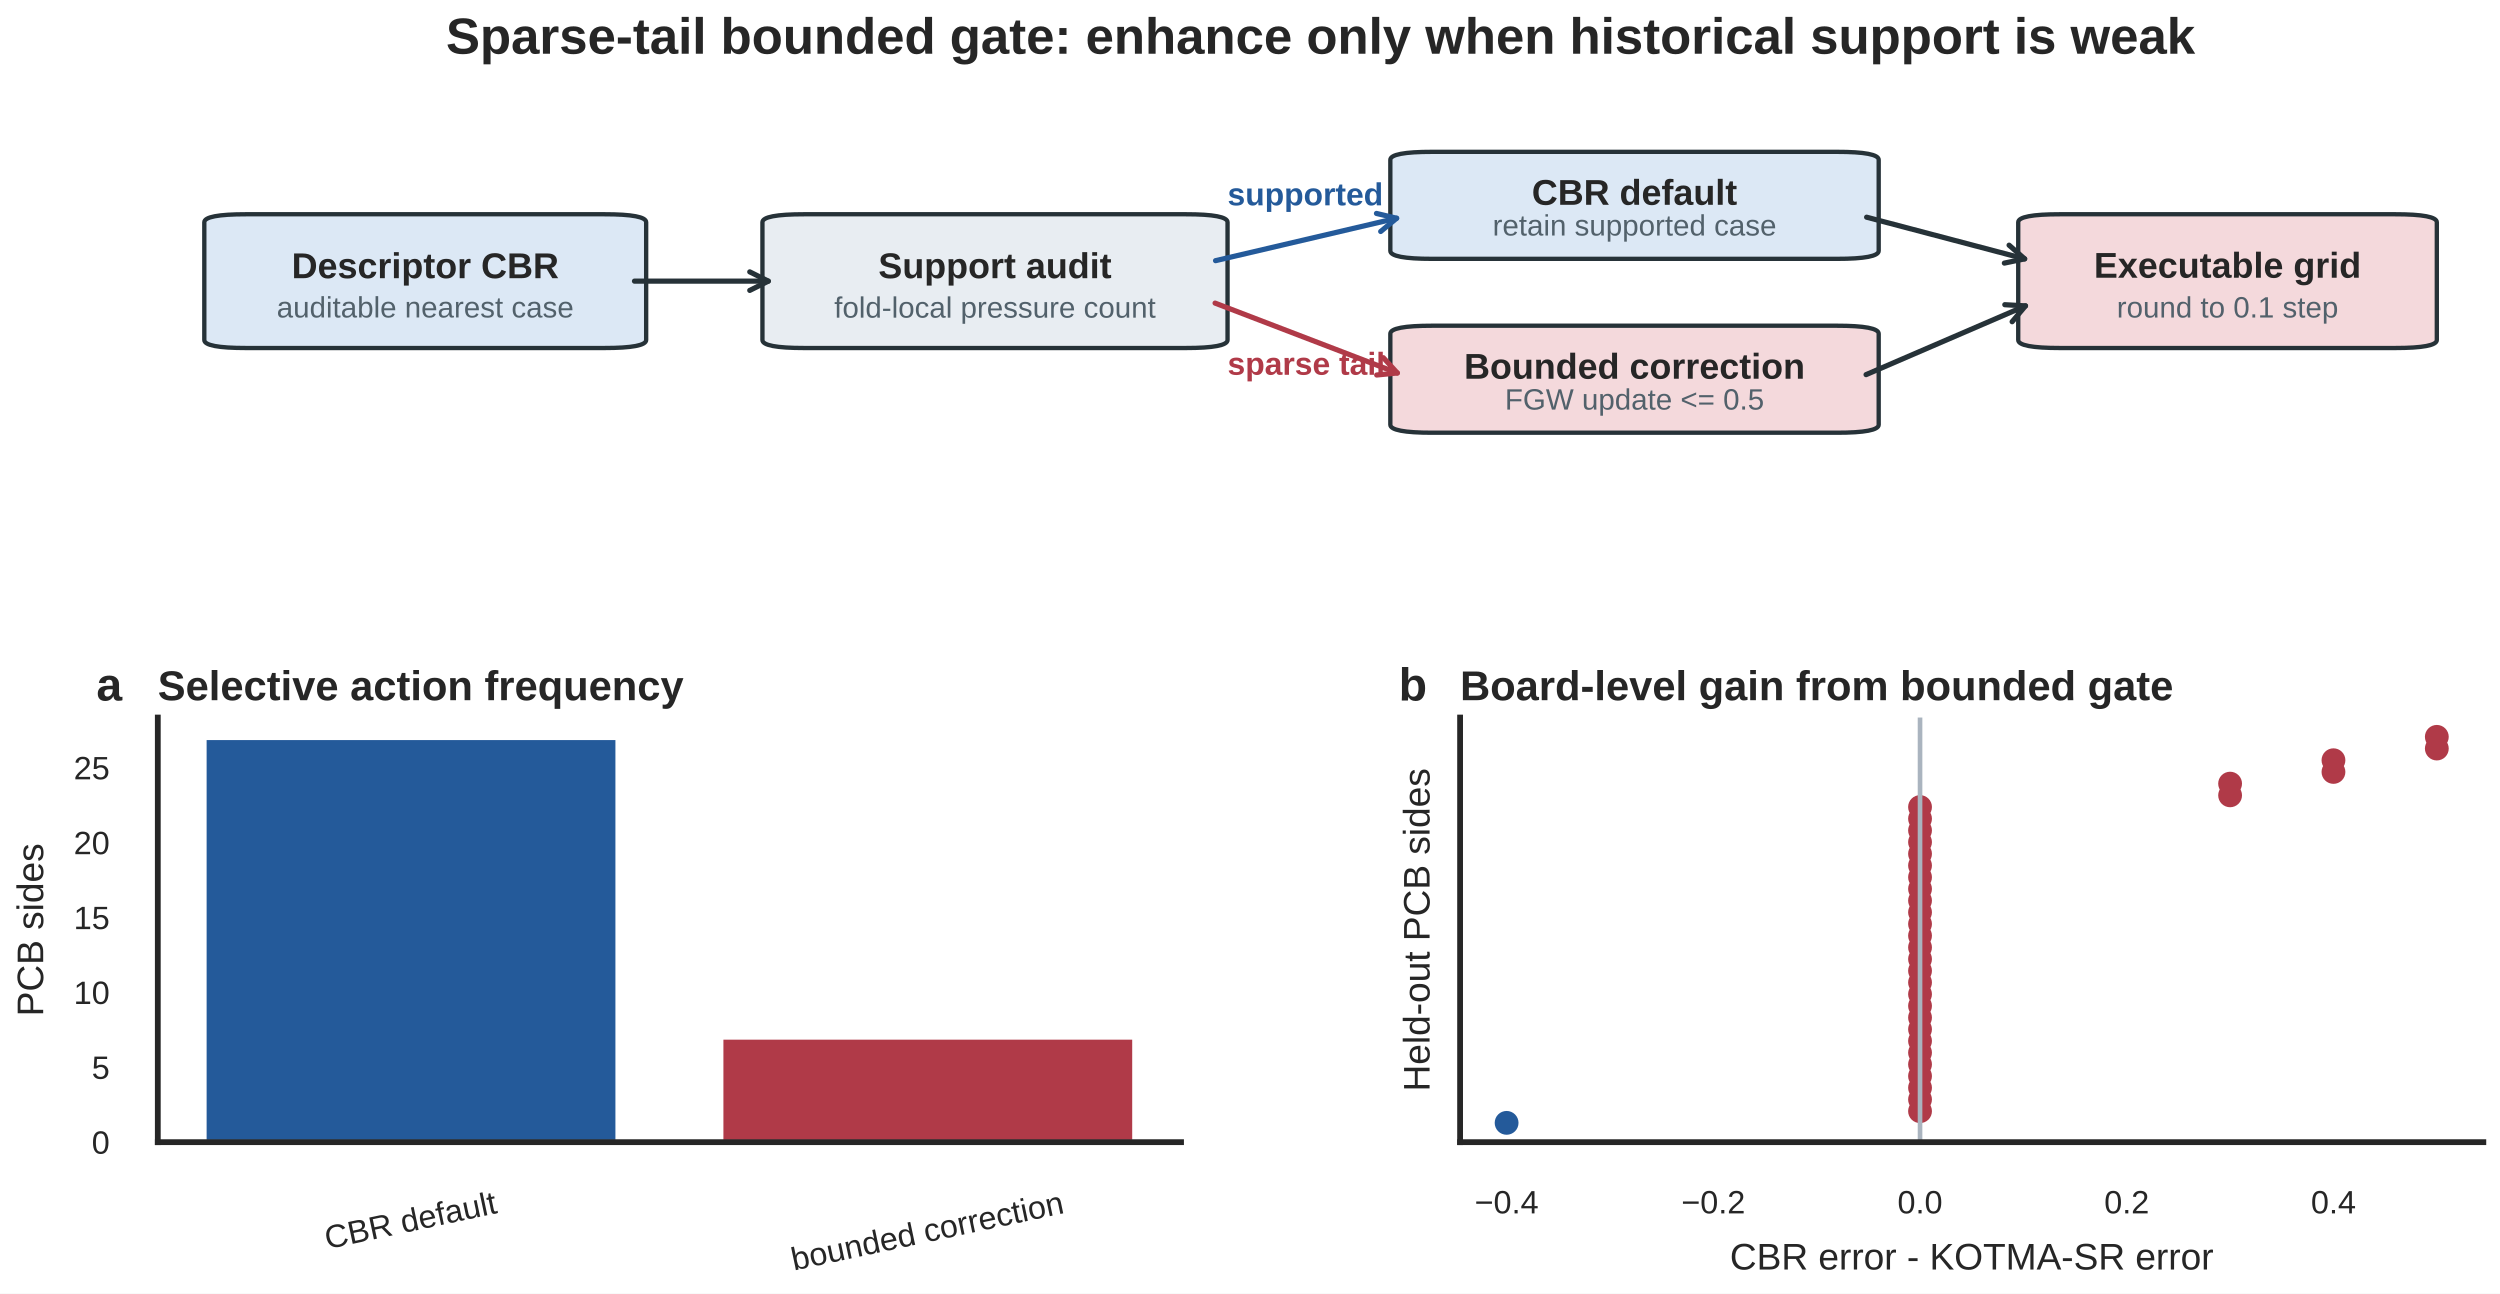
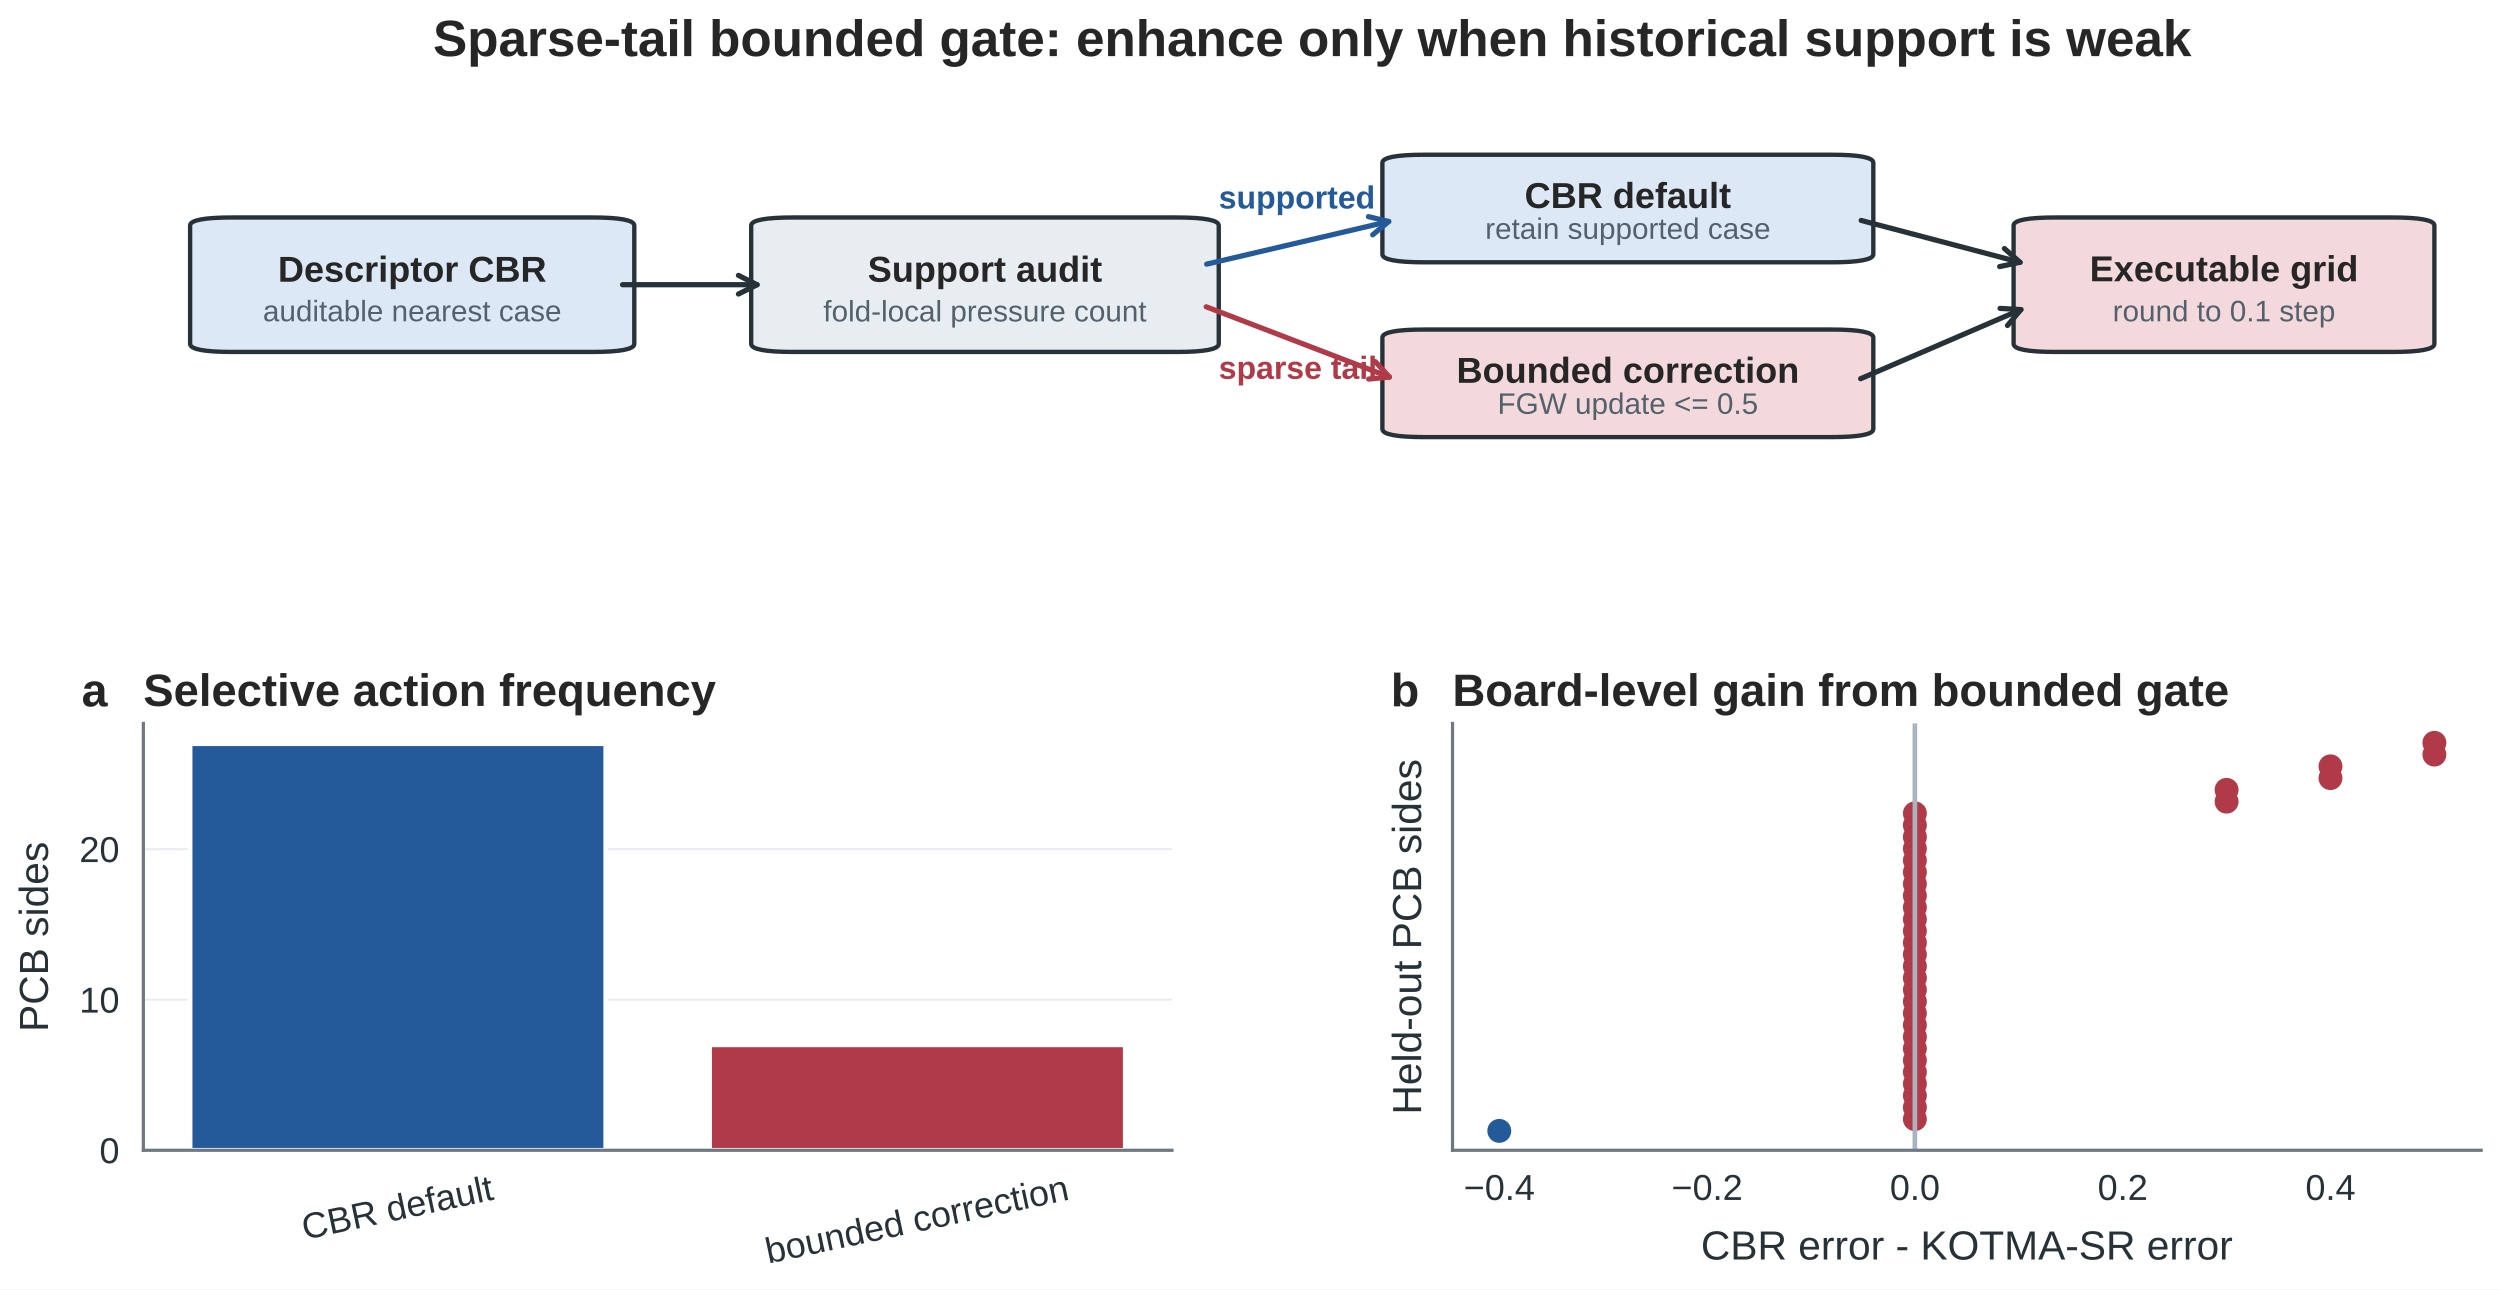
- <svg xmlns="http://www.w3.org/2000/svg" xmlns:xlink="http://www.w3.org/1999/xlink" width="431.901pt" height="223.478pt" viewBox="0 0 431.901 223.478" version="1.1">
+ <svg xmlns="http://www.w3.org/2000/svg" xmlns:xlink="http://www.w3.org/1999/xlink" width="429.637pt" height="221.602pt" viewBox="0 0 429.637 221.602" version="1.1">
  <defs>
    <style type="text/css">*{stroke-linejoin: round; stroke-linecap: butt}</style>
  </defs>
  <g id="figure_1">
    <g id="patch_1">
-       <path d="M 0 223.478  L 431.901 223.478  L 431.901 0  L 0 0  z " style="fill: #ffffff" />
+       <path d="M 0 221.602  L 429.637 221.602  L 429.637 0  L 0 0  z " style="fill: #ffffff" />
    </g>
    <g id="axes_1">
      <g id="patch_2">
-         <path d="M 42.528 60.123  L 104.399 60.123  Q 111.631 60.123 111.631 58.737  L 111.631 38.402  Q 111.631 37.015 104.399 37.015  L 42.528 37.015  Q 35.296 37.015 35.296 38.402  L 35.296 58.737  Q 35.296 60.123 42.528 60.123  z " clip-path="url(#p9288e9031e)" style="fill: #dce8f5; stroke: #263238; stroke-width: 0.75; stroke-linejoin: miter" />
+         <path d="M 39.904 60.483  L 101.775 60.483  Q 109.007 60.483 109.007 59.097  L 109.007 38.762  Q 109.007 37.375 101.775 37.375  L 39.904 37.375  Q 32.672 37.375 32.672 38.762  L 32.672 59.097  Q 32.672 60.483 39.904 60.483  z " clip-path="url(#p3107cd2eb4)" style="fill: #dce8f5; stroke: #263238; stroke-width: 0.75; stroke-linejoin: miter" />
      </g>
      <g id="patch_3">
-         <path d="M 138.951 60.123  L 204.839 60.123  Q 212.071 60.123 212.071 58.737  L 212.071 38.402  Q 212.071 37.015 204.839 37.015  L 138.951 37.015  Q 131.719 37.015 131.719 38.402  L 131.719 58.737  Q 131.719 60.123 138.951 60.123  z " clip-path="url(#p9288e9031e)" style="fill: #e8edf2; stroke: #263238; stroke-width: 0.75; stroke-linejoin: miter" />
+         <path d="M 136.327 60.483  L 202.215 60.483  Q 209.447 60.483 209.447 59.097  L 209.447 38.762  Q 209.447 37.375 202.215 37.375  L 136.327 37.375  Q 129.095 37.375 129.095 38.762  L 129.095 59.097  Q 129.095 60.483 136.327 60.483  z " clip-path="url(#p3107cd2eb4)" style="fill: #e8edf2; stroke: #263238; stroke-width: 0.75; stroke-linejoin: miter" />
      </g>
      <g id="patch_4">
-         <path d="M 247.426 44.718  L 317.332 44.718  Q 324.564 44.718 324.564 43.332  L 324.564 27.618  Q 324.564 26.232 317.332 26.232  L 247.426 26.232  Q 240.194 26.232 240.194 27.618  L 240.194 43.332  Q 240.194 44.718 247.426 44.718  z " clip-path="url(#p9288e9031e)" style="fill: #dce8f5; stroke: #263238; stroke-width: 0.75; stroke-linejoin: miter" />
+         <path d="M 244.802 45.078  L 314.708 45.078  Q 321.94 45.078 321.94 43.692  L 321.94 27.978  Q 321.94 26.592 314.708 26.592  L 244.802 26.592  Q 237.57 26.592 237.57 27.978  L 237.57 43.692  Q 237.57 45.078 244.802 45.078  z " clip-path="url(#p3107cd2eb4)" style="fill: #dce8f5; stroke: #263238; stroke-width: 0.75; stroke-linejoin: miter" />
      </g>
      <g id="patch_5">
-         <path d="M 247.426 74.758  L 317.332 74.758  Q 324.564 74.758 324.564 73.372  L 324.564 57.658  Q 324.564 56.272 317.332 56.272  L 247.426 56.272  Q 240.194 56.272 240.194 57.658  L 240.194 73.372  Q 240.194 74.758 247.426 74.758  z " clip-path="url(#p9288e9031e)" style="fill: #f4d9dc; stroke: #263238; stroke-width: 0.75; stroke-linejoin: miter" />
+         <path d="M 244.802 75.118  L 314.708 75.118  Q 321.94 75.118 321.94 73.732  L 321.94 58.018  Q 321.94 56.632 314.708 56.632  L 244.802 56.632  Q 237.57 56.632 237.57 58.018  L 237.57 73.732  Q 237.57 75.118 244.802 75.118  z " clip-path="url(#p3107cd2eb4)" style="fill: #f4d9dc; stroke: #263238; stroke-width: 0.75; stroke-linejoin: miter" />
      </g>
      <g id="patch_6">
-         <path d="M 355.901 60.123  L 413.754 60.123  Q 420.986 60.123 420.986 58.737  L 420.986 38.402  Q 420.986 37.015 413.754 37.015  L 355.901 37.015  Q 348.669 37.015 348.669 38.402  L 348.669 58.737  Q 348.669 60.123 355.901 60.123  z " clip-path="url(#p9288e9031e)" style="fill: #f4d9dc; stroke: #263238; stroke-width: 0.75; stroke-linejoin: miter" />
+         <path d="M 353.277 60.483  L 411.13 60.483  Q 418.362 60.483 418.362 59.097  L 418.362 38.762  Q 418.362 37.375 411.13 37.375  L 353.277 37.375  Q 346.045 37.375 346.045 38.762  L 346.045 59.097  Q 346.045 60.483 353.277 60.483  z " clip-path="url(#p3107cd2eb4)" style="fill: #f4d9dc; stroke: #263238; stroke-width: 0.75; stroke-linejoin: miter" />
      </g>
      <g id="patch_7">
-         <path d="M 109.615 48.569  Q 121.676 48.569 132.731 48.569  " clip-path="url(#p9288e9031e)" style="fill: none; stroke: #263238; stroke-width: 0.9; stroke-linecap: round" />
-         <path d="M 129.531 46.969  L 132.731 48.569  L 129.531 50.169  " clip-path="url(#p9288e9031e)" style="fill: none; stroke: #263238; stroke-width: 0.9; stroke-linecap: round" />
+         <path d="M 106.991 48.929  Q 119.052 48.929 130.107 48.929  " clip-path="url(#p3107cd2eb4)" style="fill: none; stroke: #263238; stroke-width: 0.9; stroke-linecap: round" />
+         <path d="M 126.907 47.329  L 130.107 48.929  L 126.907 50.529  " clip-path="url(#p3107cd2eb4)" style="fill: none; stroke: #263238; stroke-width: 0.9; stroke-linecap: round" />
      </g>
      <g id="patch_8">
-         <path d="M 210 45.032  Q 226.131 41.252 241.282 37.702  " clip-path="url(#p9288e9031e)" style="fill: none; stroke: #245a9a; stroke-width: 0.9; stroke-linecap: round" />
-         <path d="M 237.801 36.874  L 241.282 37.702  L 238.531 39.99  " clip-path="url(#p9288e9031e)" style="fill: none; stroke: #245a9a; stroke-width: 0.9; stroke-linecap: round" />
+         <path d="M 207.376 45.392  Q 223.507 41.612 238.658 38.062  " clip-path="url(#p3107cd2eb4)" style="fill: none; stroke: #245a9a; stroke-width: 0.9; stroke-linecap: round" />
+         <path d="M 235.177 37.234  L 238.658 38.062  L 235.907 40.35  " clip-path="url(#p3107cd2eb4)" style="fill: none; stroke: #245a9a; stroke-width: 0.9; stroke-linecap: round" />
      </g>
      <g id="patch_9">
-         <path d="M 209.92 52.366  Q 226.13 58.582 241.401 64.437  " clip-path="url(#p9288e9031e)" style="fill: none; stroke: #b03a48; stroke-width: 0.9; stroke-linecap: round" />
-         <path d="M 238.986 61.798  L 241.401 64.437  L 237.84 64.786  " clip-path="url(#p9288e9031e)" style="fill: none; stroke: #b03a48; stroke-width: 0.9; stroke-linecap: round" />
+         <path d="M 207.296 52.726  Q 223.506 58.942 238.777 64.797  " clip-path="url(#p3107cd2eb4)" style="fill: none; stroke: #b03a48; stroke-width: 0.9; stroke-linecap: round" />
+         <path d="M 236.362 62.158  L 238.777 64.797  L 235.216 65.146  " clip-path="url(#p3107cd2eb4)" style="fill: none; stroke: #b03a48; stroke-width: 0.9; stroke-linecap: round" />
      </g>
      <g id="patch_10">
-         <path d="M 322.48 37.525  Q 336.616 41.252 349.778 44.721  " clip-path="url(#p9288e9031e)" style="fill: none; stroke: #263238; stroke-width: 0.9; stroke-linecap: round" />
-         <path d="M 347.092 42.359  L 349.778 44.721  L 346.276 45.453  " clip-path="url(#p9288e9031e)" style="fill: none; stroke: #263238; stroke-width: 0.9; stroke-linecap: round" />
+         <path d="M 319.856 37.885  Q 333.992 41.612 347.154 45.081  " clip-path="url(#p3107cd2eb4)" style="fill: none; stroke: #263238; stroke-width: 0.9; stroke-linecap: round" />
+         <path d="M 344.468 42.719  L 347.154 45.081  L 343.652 45.813  " clip-path="url(#p3107cd2eb4)" style="fill: none; stroke: #263238; stroke-width: 0.9; stroke-linecap: round" />
      </g>
      <g id="patch_11">
-         <path d="M 322.386 64.721  Q 336.617 58.582 349.925 52.842  " clip-path="url(#p9288e9031e)" style="fill: none; stroke: #263238; stroke-width: 0.9; stroke-linecap: round" />
-         <path d="M 346.353 52.64  L 349.925 52.842  L 347.62 55.579  " clip-path="url(#p9288e9031e)" style="fill: none; stroke: #263238; stroke-width: 0.9; stroke-linecap: round" />
+         <path d="M 319.762 65.081  Q 333.993 58.942 347.301 53.202  " clip-path="url(#p3107cd2eb4)" style="fill: none; stroke: #263238; stroke-width: 0.9; stroke-linecap: round" />
+         <path d="M 343.729 53  L 347.301 53.202  L 344.996 55.939  " clip-path="url(#p3107cd2eb4)" style="fill: none; stroke: #263238; stroke-width: 0.9; stroke-linecap: round" />
      </g>
      <g id="text_1">
-         <text style="fill: #262626; font: 700 8.8px 'Arial', 'DejaVu Sans', 'Liberation Sans', sans-serif; text-anchor: middle" x="228.141" y="9.286" transform="rotate(-0 228.1413 9.286125)">Sparse-tail bounded gate: enhance only when historical support is weak</text>
+         <text style="fill: #262626; font: 700 8.8px 'Arial', 'DejaVu Sans', 'Liberation Sans', sans-serif; text-anchor: middle" x="225.517" y="9.646" transform="rotate(-0 225.5173 9.646125)">Sparse-tail bounded gate: enhance only when historical support is weak</text>
      </g>
      <g id="text_2">
-         <text style="fill: #262626; font: 700 6.2px 'Arial', 'DejaVu Sans', 'Liberation Sans', sans-serif; text-anchor: middle" x="73.464" y="48.058" transform="rotate(-0 73.46365 48.05752)">Descriptor CBR</text>
+         <text style="fill: #262626; font: 700 6.2px 'Arial', 'DejaVu Sans', 'Liberation Sans', sans-serif; text-anchor: middle" x="70.84" y="48.418" transform="rotate(-0 70.83968 48.41752)">Descriptor CBR</text>
      </g>
      <g id="text_3">
-         <text style="fill: #52616b; font: 5.1px 'Arial', 'DejaVu Sans', 'Liberation Sans', sans-serif; text-anchor: middle" x="73.464" y="54.848" transform="rotate(-0 73.46365 54.8482)">auditable nearest case</text>
+         <text style="fill: #52616b; font: 5.1px 'Arial', 'DejaVu Sans', 'Liberation Sans', sans-serif; text-anchor: middle" x="70.84" y="55.208" transform="rotate(-0 70.83968 55.2082)">auditable nearest case</text>
      </g>
      <g id="text_4">
-         <text style="fill: #262626; font: 700 6.2px 'Arial', 'DejaVu Sans', 'Liberation Sans', sans-serif; text-anchor: middle" x="171.895" y="48.058" transform="rotate(-0 171.8948 48.05752)">Support audit</text>
+         <text style="fill: #262626; font: 700 6.2px 'Arial', 'DejaVu Sans', 'Liberation Sans', sans-serif; text-anchor: middle" x="169.271" y="48.418" transform="rotate(-0 169.2709 48.41752)">Support audit</text>
      </g>
      <g id="text_5">
-         <text style="fill: #52616b; font: 5.1px 'Arial', 'DejaVu Sans', 'Liberation Sans', sans-serif; text-anchor: middle" x="171.895" y="54.879" transform="rotate(-0 171.8948 54.87928)">fold-local pressure count</text>
+         <text style="fill: #52616b; font: 5.1px 'Arial', 'DejaVu Sans', 'Liberation Sans', sans-serif; text-anchor: middle" x="169.271" y="55.239" transform="rotate(-0 169.2709 55.23928)">fold-local pressure count</text>
      </g>
      <g id="text_6">
-         <text style="fill: #262626; font: 700 6.2px 'Arial', 'DejaVu Sans', 'Liberation Sans', sans-serif; text-anchor: middle" x="282.379" y="35.388" transform="rotate(-0 282.3788 35.3875)">CBR default</text>
+         <text style="fill: #262626; font: 700 6.2px 'Arial', 'DejaVu Sans', 'Liberation Sans', sans-serif; text-anchor: middle" x="279.755" y="35.748" transform="rotate(-0 279.7549 35.7475)">CBR default</text>
      </g>
      <g id="text_7">
-         <text style="fill: #52616b; font: 5.1px 'Arial', 'DejaVu Sans', 'Liberation Sans', sans-serif; text-anchor: middle" x="282.379" y="40.691" transform="rotate(-0 282.3788 40.69085)">retain supported case</text>
+         <text style="fill: #52616b; font: 5.1px 'Arial', 'DejaVu Sans', 'Liberation Sans', sans-serif; text-anchor: middle" x="279.755" y="41.051" transform="rotate(-0 279.7549 41.05085)">retain supported case</text>
      </g>
      <g id="text_8">
-         <text style="fill: #262626; font: 700 6.2px 'Arial', 'DejaVu Sans', 'Liberation Sans', sans-serif; text-anchor: middle" x="282.379" y="65.428" transform="rotate(-0 282.3788 65.42758)">Bounded correction</text>
+         <text style="fill: #262626; font: 700 6.2px 'Arial', 'DejaVu Sans', 'Liberation Sans', sans-serif; text-anchor: middle" x="279.755" y="65.788" transform="rotate(-0 279.7549 65.78758)">Bounded correction</text>
      </g>
      <g id="text_9">
-         <text style="fill: #52616b; font: 5.1px 'Arial', 'DejaVu Sans', 'Liberation Sans', sans-serif; text-anchor: middle" x="282.379" y="70.762" transform="rotate(-0 282.3788 70.76201)">FGW update &lt;= 0.5</text>
+         <text style="fill: #52616b; font: 5.1px 'Arial', 'DejaVu Sans', 'Liberation Sans', sans-serif; text-anchor: middle" x="279.755" y="71.122" transform="rotate(-0 279.7549 71.12201)">FGW update &lt;= 0.5</text>
      </g>
      <g id="text_10">
-         <text style="fill: #262626; font: 700 6.2px 'Arial', 'DejaVu Sans', 'Liberation Sans', sans-serif; text-anchor: middle" x="384.828" y="47.979" transform="rotate(-0 384.8277 47.97905)">Executable grid</text>
+         <text style="fill: #262626; font: 700 6.2px 'Arial', 'DejaVu Sans', 'Liberation Sans', sans-serif; text-anchor: middle" x="382.204" y="48.339" transform="rotate(-0 382.2037 48.33905)">Executable grid</text>
      </g>
      <g id="text_11">
-         <text style="fill: #52616b; font: 5.1px 'Arial', 'DejaVu Sans', 'Liberation Sans', sans-serif; text-anchor: middle" x="384.828" y="54.856" transform="rotate(-0 384.8277 54.85577)">round to 0.1 step</text>
+         <text style="fill: #52616b; font: 5.1px 'Arial', 'DejaVu Sans', 'Liberation Sans', sans-serif; text-anchor: middle" x="382.204" y="55.216" transform="rotate(-0 382.2037 55.21577)">round to 0.1 step</text>
      </g>
      <g id="text_12">
-         <text style="fill: #245a9a; font: 700 5.5px 'Arial', 'DejaVu Sans', 'Liberation Sans', sans-serif; text-anchor: start" x="212.071" y="35.475" transform="rotate(-0 212.0709 35.47492)">supported</text>
+         <text style="fill: #245a9a; font: 700 5.5px 'Arial', 'DejaVu Sans', 'Liberation Sans', sans-serif; text-anchor: start" x="209.447" y="35.835" transform="rotate(-0 209.4469 35.83492)">supported</text>
      </g>
      <g id="text_13">
-         <text style="fill: #b03a48; font: 700 5.5px 'Arial', 'DejaVu Sans', 'Liberation Sans', sans-serif; text-anchor: start" x="212.071" y="64.745" transform="rotate(-0 212.0709 64.74474)">sparse tail</text>
+         <text style="fill: #b03a48; font: 700 5.5px 'Arial', 'DejaVu Sans', 'Liberation Sans', sans-serif; text-anchor: start" x="209.447" y="65.105" transform="rotate(-0 209.4469 65.10474)">sparse tail</text>
      </g>
    </g>
    <g id="axes_2">
      <g id="patch_12">
-         <path d="M 27.261 197.321  L 204.036 197.321  L 204.036 123.963  L 27.261 123.963  z " style="fill: #ffffff" />
+         <path d="M 24.637 197.681  L 201.412 197.681  L 201.412 124.323  L 24.637 124.323  z " style="fill: #ffffff" />
      </g>
      <g id="matplotlib.axis_1">
        <g id="xtick_1">
          <g id="text_14">
-             <text style="fill: #262626; font: 5.6px 'Arial', 'DejaVu Sans', 'Liberation Sans', sans-serif" transform="translate(56.54339 215.8189) rotate(-12)">CBR default</text>
+             <text style="fill: #263238; font: 6.2px 'Arial', 'DejaVu Sans', 'Liberation Sans', sans-serif" transform="translate(52.36959 213.0716) rotate(-12)">CBR default</text>
          </g>
        </g>
        <g id="xtick_2">
          <g id="text_15">
-             <text style="fill: #262626; font: 5.6px 'Arial', 'DejaVu Sans', 'Liberation Sans', sans-serif" transform="translate(137.1431 219.509) rotate(-12)">bounded correction</text>
+             <text style="fill: #263238; font: 6.2px 'Arial', 'DejaVu Sans', 'Liberation Sans', sans-serif" transform="translate(132.0392 217.1571) rotate(-12)">bounded correction</text>
          </g>
        </g>
      </g>
      <g id="matplotlib.axis_2">
        <g id="ytick_1">
+           <g id="line2d_1">
+             <path d="M 24.637 197.681  L 201.412 197.681  " clip-path="url(#pe620baa4a3)" style="fill: none; stroke: #aab4bf; stroke-opacity: 0.25; stroke-width: 0.35; stroke-linecap: round" />
+           </g>
          <g id="text_16">
-             <text style="fill: #262626; font: 5.6px 'Arial', 'DejaVu Sans', 'Liberation Sans', sans-serif; text-anchor: end" x="18.961" y="199.325" transform="rotate(-0 18.96125 199.3251)">0</text>
+             <text style="fill: #263238; font: 6.2px 'Arial', 'DejaVu Sans', 'Liberation Sans', sans-serif; text-anchor: end" x="20.537" y="199.9" transform="rotate(-0 20.53728 199.8998)">0</text>
          </g>
        </g>
        <g id="ytick_2">
+           <g id="line2d_2">
+             <path d="M 24.637 171.805  L 201.412 171.805  " clip-path="url(#pe620baa4a3)" style="fill: none; stroke: #aab4bf; stroke-opacity: 0.25; stroke-width: 0.35; stroke-linecap: round" />
+           </g>
          <g id="text_17">
-             <text style="fill: #262626; font: 5.6px 'Arial', 'DejaVu Sans', 'Liberation Sans', sans-serif; text-anchor: end" x="18.961" y="186.387" transform="rotate(-0 18.96125 186.3872)">5</text>
+             <text style="fill: #263238; font: 6.2px 'Arial', 'DejaVu Sans', 'Liberation Sans', sans-serif; text-anchor: end" x="20.537" y="174.024" transform="rotate(-0 20.53728 174.024)">10</text>
          </g>
        </g>
        <g id="ytick_3">
+           <g id="line2d_3">
+             <path d="M 24.637 145.929  L 201.412 145.929  " clip-path="url(#pe620baa4a3)" style="fill: none; stroke: #aab4bf; stroke-opacity: 0.25; stroke-width: 0.35; stroke-linecap: round" />
+           </g>
          <g id="text_18">
-             <text style="fill: #262626; font: 5.6px 'Arial', 'DejaVu Sans', 'Liberation Sans', sans-serif; text-anchor: end" x="18.961" y="173.449" transform="rotate(-0 18.96125 173.4493)">10</text>
-           </g>
-         </g>
-         <g id="ytick_4">
-           <g id="text_19">
-             <text style="fill: #262626; font: 5.6px 'Arial', 'DejaVu Sans', 'Liberation Sans', sans-serif; text-anchor: end" x="18.961" y="160.511" transform="rotate(-0 18.96125 160.5114)">15</text>
-           </g>
-         </g>
-         <g id="ytick_5">
-           <g id="text_20">
-             <text style="fill: #262626; font: 5.6px 'Arial', 'DejaVu Sans', 'Liberation Sans', sans-serif; text-anchor: end" x="18.961" y="147.573" transform="rotate(-0 18.96125 147.5734)">20</text>
-           </g>
-         </g>
-         <g id="ytick_6">
-           <g id="text_21">
-             <text style="fill: #262626; font: 5.6px 'Arial', 'DejaVu Sans', 'Liberation Sans', sans-serif; text-anchor: end" x="18.961" y="134.636" transform="rotate(-0 18.96125 134.6355)">25</text>
-           </g>
-         </g>
-         <g id="text_22">
-           <text style="fill: #262626; font: 6.4px 'Arial', 'DejaVu Sans', 'Liberation Sans', sans-serif; text-anchor: middle" x="7.461" y="160.642" transform="rotate(-90 7.461 160.6419)">PCB sides</text>
+             <text style="fill: #263238; font: 6.2px 'Arial', 'DejaVu Sans', 'Liberation Sans', sans-serif; text-anchor: end" x="20.537" y="148.148" transform="rotate(-0 20.53728 148.1482)">20</text>
+           </g>
+         </g>
+         <g id="text_19">
+           <text style="fill: #263238; font: 7px 'Arial', 'DejaVu Sans', 'Liberation Sans', sans-serif; text-anchor: middle" x="8.25" y="161.002" transform="rotate(-90 8.250469 161.0019)">PCB sides</text>
        </g>
      </g>
      <g id="patch_13">
-         <path d="M 35.296 197.321  L 106.72 197.321  L 106.72 127.456  L 35.296 127.456  z " clip-path="url(#p5547aae95c)" style="fill: #245a9a; stroke: #ffffff; stroke-width: 0.8; stroke-linejoin: miter" />
+         <path d="M 32.672 197.681  L 104.096 197.681  L 104.096 127.816  L 32.672 127.816  z " clip-path="url(#pe620baa4a3)" style="fill: #245a9a; stroke: #ffffff; stroke-width: 0.8; stroke-linejoin: miter" />
      </g>
      <g id="patch_14">
-         <path d="M 124.576 197.321  L 196 197.321  L 196 179.208  L 124.576 179.208  z " clip-path="url(#p5547aae95c)" style="fill: #b03a48; stroke: #ffffff; stroke-width: 0.8; stroke-linejoin: miter" />
+         <path d="M 121.952 197.681  L 193.376 197.681  L 193.376 179.568  L 121.952 179.568  z " clip-path="url(#pe620baa4a3)" style="fill: #b03a48; stroke: #ffffff; stroke-width: 0.8; stroke-linejoin: miter" />
      </g>
      <g id="patch_15">
-         <path d="M 27.261 197.321  L 27.261 123.963  " style="fill: none; stroke: #262626; stroke-linejoin: miter; stroke-linecap: square" />
+         <path d="M 24.637 197.681  L 24.637 124.323  " style="fill: none; stroke: #6e7881; stroke-width: 0.55; stroke-linejoin: miter; stroke-linecap: square" />
      </g>
      <g id="patch_16">
-         <path d="M 27.261 197.321  L 204.036 197.321  " style="fill: none; stroke: #262626; stroke-linejoin: miter; stroke-linecap: square" />
-       </g>
-       <g id="text_23">
-         <text style="fill: #262626; font: 700 8px 'Arial', 'DejaVu Sans', 'Liberation Sans', sans-serif; text-anchor: start" x="16.655" y="121.029" transform="rotate(-0 16.65479 121.0286)">a</text>
-       </g>
-       <g id="text_24">
-         <text style="fill: #262626; font: 700 7.2px 'Arial', 'DejaVu Sans', 'Liberation Sans', sans-serif; text-anchor: start" x="27.261" y="120.963" transform="rotate(-0 27.26125 120.9629)">Selective action frequency</text>
+         <path d="M 24.637 197.681  L 201.412 197.681  " style="fill: none; stroke: #6e7881; stroke-width: 0.55; stroke-linejoin: miter; stroke-linecap: square" />
+       </g>
+       <g id="text_20">
+         <text style="fill: #262626; font: 700 8px 'Arial', 'DejaVu Sans', 'Liberation Sans', sans-serif; text-anchor: start" x="14.031" y="121.389" transform="rotate(-0 14.03082 121.3886)">a</text>
+       </g>
+       <g id="text_21">
+         <text style="fill: #262626; font: 700 7.8px 'Arial', 'DejaVu Sans', 'Liberation Sans', sans-serif; text-anchor: start" x="24.637" y="121.323" transform="rotate(-0 24.63728 121.3229)">Selective action frequency</text>
      </g>
    </g>
    <g id="axes_3">
      <g id="patch_17">
-         <path d="M 252.247 197.321  L 429.021 197.321  L 429.021 123.963  L 252.247 123.963  z " style="fill: #ffffff" />
+         <path d="M 249.623 197.681  L 426.397 197.681  L 426.397 124.323  L 249.623 124.323  z " style="fill: #ffffff" />
      </g>
      <g id="matplotlib.axis_3">
        <g id="xtick_3">
+           <g id="text_22">
+             <text style="fill: #263238; font: 6.2px 'Arial', 'DejaVu Sans', 'Liberation Sans', sans-serif; text-anchor: middle" x="257.658" y="206.219" transform="rotate(-0 257.6581 206.2187)">−0.4</text>
+           </g>
+         </g>
+         <g id="xtick_4">
+           <g id="text_23">
+             <text style="fill: #263238; font: 6.2px 'Arial', 'DejaVu Sans', 'Liberation Sans', sans-serif; text-anchor: middle" x="293.37" y="206.219" transform="rotate(-0 293.3701 206.2187)">−0.2</text>
+           </g>
+         </g>
+         <g id="xtick_5">
+           <g id="text_24">
+             <text style="fill: #263238; font: 6.2px 'Arial', 'DejaVu Sans', 'Liberation Sans', sans-serif; text-anchor: middle" x="329.082" y="206.219" transform="rotate(-0 329.0821 206.2187)">0.0</text>
+           </g>
+         </g>
+         <g id="xtick_6">
          <g id="text_25">
-             <text style="fill: #262626; font: 5.6px 'Arial', 'DejaVu Sans', 'Liberation Sans', sans-serif; text-anchor: middle" x="260.282" y="209.629" transform="rotate(-0 260.2821 209.6293)">−0.4</text>
-           </g>
-         </g>
-         <g id="xtick_4">
+             <text style="fill: #263238; font: 6.2px 'Arial', 'DejaVu Sans', 'Liberation Sans', sans-serif; text-anchor: middle" x="364.794" y="206.219" transform="rotate(-0 364.7941 206.2187)">0.2</text>
+           </g>
+         </g>
+         <g id="xtick_7">
          <g id="text_26">
-             <text style="fill: #262626; font: 5.6px 'Arial', 'DejaVu Sans', 'Liberation Sans', sans-serif; text-anchor: middle" x="295.994" y="209.629" transform="rotate(-0 295.9941 209.6293)">−0.2</text>
-           </g>
-         </g>
-         <g id="xtick_5">
-           <g id="text_27">
-             <text style="fill: #262626; font: 5.6px 'Arial', 'DejaVu Sans', 'Liberation Sans', sans-serif; text-anchor: middle" x="331.706" y="209.629" transform="rotate(-0 331.7061 209.6293)">0.0</text>
-           </g>
-         </g>
-         <g id="xtick_6">
-           <g id="text_28">
-             <text style="fill: #262626; font: 5.6px 'Arial', 'DejaVu Sans', 'Liberation Sans', sans-serif; text-anchor: middle" x="367.418" y="209.629" transform="rotate(-0 367.418 209.6293)">0.2</text>
-           </g>
-         </g>
-         <g id="xtick_7">
-           <g id="text_29">
-             <text style="fill: #262626; font: 5.6px 'Arial', 'DejaVu Sans', 'Liberation Sans', sans-serif; text-anchor: middle" x="403.13" y="209.629" transform="rotate(-0 403.13 209.6293)">0.4</text>
-           </g>
-         </g>
-         <g id="text_30">
-           <text style="fill: #262626; font: 6.4px 'Arial', 'DejaVu Sans', 'Liberation Sans', sans-serif; text-anchor: middle" x="340.634" y="219.323" transform="rotate(-0 340.6341 219.3233)">CBR error - KOTMA-SR error</text>
+             <text style="fill: #263238; font: 6.2px 'Arial', 'DejaVu Sans', 'Liberation Sans', sans-serif; text-anchor: middle" x="400.506" y="206.219" transform="rotate(-0 400.5061 206.2187)">0.4</text>
+           </g>
+         </g>
+         <g id="text_27">
+           <text style="fill: #263238; font: 7px 'Arial', 'DejaVu Sans', 'Liberation Sans', sans-serif; text-anchor: middle" x="338.01" y="216.461" transform="rotate(-0 338.0101 216.4615)">CBR error - KOTMA-SR error</text>
        </g>
      </g>
      <g id="matplotlib.axis_4">
-         <g id="text_31">
-           <text style="fill: #262626; font: 6.4px 'Arial', 'DejaVu Sans', 'Liberation Sans', sans-serif; text-anchor: middle" x="246.975" y="160.642" transform="rotate(-90 246.9749 160.6419)">Held-out PCB sides</text>
+         <g id="text_28">
+           <text style="fill: #263238; font: 7px 'Arial', 'DejaVu Sans', 'Liberation Sans', sans-serif; text-anchor: middle" x="244.232" y="161.002" transform="rotate(-90 244.2316 161.0019)">Held-out PCB sides</text>
        </g>
      </g>
      <g id="PathCollection_1">
        <defs>
-           <path id="C0_0_dc2fc00b48" d="M 0 1.658  C 0.44 1.658 0.862 1.484 1.173 1.173  C 1.484 0.862 1.658 0.44 1.658 -0  C 1.658 -0.44 1.484 -0.862 1.173 -1.173  C 0.862 -1.484 0.44 -1.658 0 -1.658  C -0.44 -1.658 -0.862 -1.484 -1.173 -1.173  C -1.484 -0.862 -1.658 -0.44 -1.658 0  C -1.658 0.44 -1.484 0.862 -1.173 1.173  C -0.862 1.484 -0.44 1.658 0 1.658  z " />
+           <path id="C0_0_a9982009b3" d="M 0 1.658  C 0.44 1.658 0.862 1.484 1.173 1.173  C 1.484 0.862 1.658 0.44 1.658 -0  C 1.658 -0.44 1.484 -0.862 1.173 -1.173  C 0.862 -1.484 0.44 -1.658 0 -1.658  C -0.44 -1.658 -0.862 -1.484 -1.173 -1.173  C -1.484 -0.862 -1.658 -0.44 -1.658 0  C -1.658 0.44 -1.484 0.862 -1.173 1.173  C -0.862 1.484 -0.44 1.658 0 1.658  z " />
        </defs>
-         <g clip-path="url(#pfee4cc4a1d)">
-           <use xlink:href="#C0_0_dc2fc00b48" x="260.282" y="193.986" style="fill: #245a9a; stroke: #245a9a; stroke-width: 0.8" />
-         </g>
-         <g clip-path="url(#pfee4cc4a1d)">
-           <use xlink:href="#C0_0_dc2fc00b48" x="331.706" y="191.966" style="fill: #b03a48; stroke: #b03a48; stroke-width: 0.8" />
-         </g>
-         <g clip-path="url(#pfee4cc4a1d)">
-           <use xlink:href="#C0_0_dc2fc00b48" x="331.706" y="189.945" style="fill: #b03a48; stroke: #b03a48; stroke-width: 0.8" />
-         </g>
-         <g clip-path="url(#pfee4cc4a1d)">
-           <use xlink:href="#C0_0_dc2fc00b48" x="331.706" y="187.924" style="fill: #b03a48; stroke: #b03a48; stroke-width: 0.8" />
-         </g>
-         <g clip-path="url(#pfee4cc4a1d)">
-           <use xlink:href="#C0_0_dc2fc00b48" x="331.706" y="185.903" style="fill: #b03a48; stroke: #b03a48; stroke-width: 0.8" />
-         </g>
-         <g clip-path="url(#pfee4cc4a1d)">
-           <use xlink:href="#C0_0_dc2fc00b48" x="331.706" y="183.882" style="fill: #b03a48; stroke: #b03a48; stroke-width: 0.8" />
-         </g>
-         <g clip-path="url(#pfee4cc4a1d)">
-           <use xlink:href="#C0_0_dc2fc00b48" x="331.706" y="181.861" style="fill: #b03a48; stroke: #b03a48; stroke-width: 0.8" />
-         </g>
-         <g clip-path="url(#pfee4cc4a1d)">
-           <use xlink:href="#C0_0_dc2fc00b48" x="331.706" y="179.84" style="fill: #b03a48; stroke: #b03a48; stroke-width: 0.8" />
-         </g>
-         <g clip-path="url(#pfee4cc4a1d)">
-           <use xlink:href="#C0_0_dc2fc00b48" x="331.706" y="177.819" style="fill: #b03a48; stroke: #b03a48; stroke-width: 0.8" />
-         </g>
-         <g clip-path="url(#pfee4cc4a1d)">
-           <use xlink:href="#C0_0_dc2fc00b48" x="331.706" y="175.799" style="fill: #b03a48; stroke: #b03a48; stroke-width: 0.8" />
-         </g>
-         <g clip-path="url(#pfee4cc4a1d)">
-           <use xlink:href="#C0_0_dc2fc00b48" x="331.706" y="173.778" style="fill: #b03a48; stroke: #b03a48; stroke-width: 0.8" />
-         </g>
-         <g clip-path="url(#pfee4cc4a1d)">
-           <use xlink:href="#C0_0_dc2fc00b48" x="331.706" y="171.757" style="fill: #b03a48; stroke: #b03a48; stroke-width: 0.8" />
-         </g>
-         <g clip-path="url(#pfee4cc4a1d)">
-           <use xlink:href="#C0_0_dc2fc00b48" x="331.706" y="169.736" style="fill: #b03a48; stroke: #b03a48; stroke-width: 0.8" />
-         </g>
-         <g clip-path="url(#pfee4cc4a1d)">
-           <use xlink:href="#C0_0_dc2fc00b48" x="331.706" y="167.715" style="fill: #b03a48; stroke: #b03a48; stroke-width: 0.8" />
-         </g>
-         <g clip-path="url(#pfee4cc4a1d)">
-           <use xlink:href="#C0_0_dc2fc00b48" x="331.706" y="165.694" style="fill: #b03a48; stroke: #b03a48; stroke-width: 0.8" />
-         </g>
-         <g clip-path="url(#pfee4cc4a1d)">
-           <use xlink:href="#C0_0_dc2fc00b48" x="331.706" y="163.673" style="fill: #b03a48; stroke: #b03a48; stroke-width: 0.8" />
-         </g>
-         <g clip-path="url(#pfee4cc4a1d)">
-           <use xlink:href="#C0_0_dc2fc00b48" x="331.706" y="161.652" style="fill: #b03a48; stroke: #b03a48; stroke-width: 0.8" />
-         </g>
-         <g clip-path="url(#pfee4cc4a1d)">
-           <use xlink:href="#C0_0_dc2fc00b48" x="331.706" y="159.631" style="fill: #b03a48; stroke: #b03a48; stroke-width: 0.8" />
-         </g>
-         <g clip-path="url(#pfee4cc4a1d)">
-           <use xlink:href="#C0_0_dc2fc00b48" x="331.706" y="157.611" style="fill: #b03a48; stroke: #b03a48; stroke-width: 0.8" />
-         </g>
-         <g clip-path="url(#pfee4cc4a1d)">
-           <use xlink:href="#C0_0_dc2fc00b48" x="331.706" y="155.59" style="fill: #b03a48; stroke: #b03a48; stroke-width: 0.8" />
-         </g>
-         <g clip-path="url(#pfee4cc4a1d)">
-           <use xlink:href="#C0_0_dc2fc00b48" x="331.706" y="153.569" style="fill: #b03a48; stroke: #b03a48; stroke-width: 0.8" />
-         </g>
-         <g clip-path="url(#pfee4cc4a1d)">
-           <use xlink:href="#C0_0_dc2fc00b48" x="331.706" y="151.548" style="fill: #b03a48; stroke: #b03a48; stroke-width: 0.8" />
-         </g>
-         <g clip-path="url(#pfee4cc4a1d)">
-           <use xlink:href="#C0_0_dc2fc00b48" x="331.706" y="149.527" style="fill: #b03a48; stroke: #b03a48; stroke-width: 0.8" />
-         </g>
-         <g clip-path="url(#pfee4cc4a1d)">
-           <use xlink:href="#C0_0_dc2fc00b48" x="331.706" y="147.506" style="fill: #b03a48; stroke: #b03a48; stroke-width: 0.8" />
-         </g>
-         <g clip-path="url(#pfee4cc4a1d)">
-           <use xlink:href="#C0_0_dc2fc00b48" x="331.706" y="145.485" style="fill: #b03a48; stroke: #b03a48; stroke-width: 0.8" />
-         </g>
-         <g clip-path="url(#pfee4cc4a1d)">
-           <use xlink:href="#C0_0_dc2fc00b48" x="331.706" y="143.464" style="fill: #b03a48; stroke: #b03a48; stroke-width: 0.8" />
-         </g>
-         <g clip-path="url(#pfee4cc4a1d)">
-           <use xlink:href="#C0_0_dc2fc00b48" x="331.706" y="141.444" style="fill: #b03a48; stroke: #b03a48; stroke-width: 0.8" />
-         </g>
-         <g clip-path="url(#pfee4cc4a1d)">
-           <use xlink:href="#C0_0_dc2fc00b48" x="331.706" y="139.423" style="fill: #b03a48; stroke: #b03a48; stroke-width: 0.8" />
-         </g>
-         <g clip-path="url(#pfee4cc4a1d)">
-           <use xlink:href="#C0_0_dc2fc00b48" x="385.274" y="137.402" style="fill: #b03a48; stroke: #b03a48; stroke-width: 0.8" />
-         </g>
-         <g clip-path="url(#pfee4cc4a1d)">
-           <use xlink:href="#C0_0_dc2fc00b48" x="385.274" y="135.381" style="fill: #b03a48; stroke: #b03a48; stroke-width: 0.8" />
-         </g>
-         <g clip-path="url(#pfee4cc4a1d)">
-           <use xlink:href="#C0_0_dc2fc00b48" x="403.13" y="133.36" style="fill: #b03a48; stroke: #b03a48; stroke-width: 0.8" />
-         </g>
-         <g clip-path="url(#pfee4cc4a1d)">
-           <use xlink:href="#C0_0_dc2fc00b48" x="403.13" y="131.339" style="fill: #b03a48; stroke: #b03a48; stroke-width: 0.8" />
-         </g>
-         <g clip-path="url(#pfee4cc4a1d)">
-           <use xlink:href="#C0_0_dc2fc00b48" x="420.986" y="129.318" style="fill: #b03a48; stroke: #b03a48; stroke-width: 0.8" />
-         </g>
-         <g clip-path="url(#pfee4cc4a1d)">
-           <use xlink:href="#C0_0_dc2fc00b48" x="420.986" y="127.297" style="fill: #b03a48; stroke: #b03a48; stroke-width: 0.8" />
-         </g>
-       </g>
-       <g id="line2d_1">
-         <path d="M 331.706 197.321  L 331.706 123.963  " clip-path="url(#pfee4cc4a1d)" style="fill: none; stroke: #aab4bf; stroke-width: 0.8; stroke-linecap: round" />
+         <g clip-path="url(#p39d1861ea1)">
+           <use xlink:href="#C0_0_a9982009b3" x="257.658" y="194.346" style="fill: #245a9a; stroke: #245a9a; stroke-width: 0.8" />
+         </g>
+         <g clip-path="url(#p39d1861ea1)">
+           <use xlink:href="#C0_0_a9982009b3" x="329.082" y="192.326" style="fill: #b03a48; stroke: #b03a48; stroke-width: 0.8" />
+         </g>
+         <g clip-path="url(#p39d1861ea1)">
+           <use xlink:href="#C0_0_a9982009b3" x="329.082" y="190.305" style="fill: #b03a48; stroke: #b03a48; stroke-width: 0.8" />
+         </g>
+         <g clip-path="url(#p39d1861ea1)">
+           <use xlink:href="#C0_0_a9982009b3" x="329.082" y="188.284" style="fill: #b03a48; stroke: #b03a48; stroke-width: 0.8" />
+         </g>
+         <g clip-path="url(#p39d1861ea1)">
+           <use xlink:href="#C0_0_a9982009b3" x="329.082" y="186.263" style="fill: #b03a48; stroke: #b03a48; stroke-width: 0.8" />
+         </g>
+         <g clip-path="url(#p39d1861ea1)">
+           <use xlink:href="#C0_0_a9982009b3" x="329.082" y="184.242" style="fill: #b03a48; stroke: #b03a48; stroke-width: 0.8" />
+         </g>
+         <g clip-path="url(#p39d1861ea1)">
+           <use xlink:href="#C0_0_a9982009b3" x="329.082" y="182.221" style="fill: #b03a48; stroke: #b03a48; stroke-width: 0.8" />
+         </g>
+         <g clip-path="url(#p39d1861ea1)">
+           <use xlink:href="#C0_0_a9982009b3" x="329.082" y="180.2" style="fill: #b03a48; stroke: #b03a48; stroke-width: 0.8" />
+         </g>
+         <g clip-path="url(#p39d1861ea1)">
+           <use xlink:href="#C0_0_a9982009b3" x="329.082" y="178.179" style="fill: #b03a48; stroke: #b03a48; stroke-width: 0.8" />
+         </g>
+         <g clip-path="url(#p39d1861ea1)">
+           <use xlink:href="#C0_0_a9982009b3" x="329.082" y="176.159" style="fill: #b03a48; stroke: #b03a48; stroke-width: 0.8" />
+         </g>
+         <g clip-path="url(#p39d1861ea1)">
+           <use xlink:href="#C0_0_a9982009b3" x="329.082" y="174.138" style="fill: #b03a48; stroke: #b03a48; stroke-width: 0.8" />
+         </g>
+         <g clip-path="url(#p39d1861ea1)">
+           <use xlink:href="#C0_0_a9982009b3" x="329.082" y="172.117" style="fill: #b03a48; stroke: #b03a48; stroke-width: 0.8" />
+         </g>
+         <g clip-path="url(#p39d1861ea1)">
+           <use xlink:href="#C0_0_a9982009b3" x="329.082" y="170.096" style="fill: #b03a48; stroke: #b03a48; stroke-width: 0.8" />
+         </g>
+         <g clip-path="url(#p39d1861ea1)">
+           <use xlink:href="#C0_0_a9982009b3" x="329.082" y="168.075" style="fill: #b03a48; stroke: #b03a48; stroke-width: 0.8" />
+         </g>
+         <g clip-path="url(#p39d1861ea1)">
+           <use xlink:href="#C0_0_a9982009b3" x="329.082" y="166.054" style="fill: #b03a48; stroke: #b03a48; stroke-width: 0.8" />
+         </g>
+         <g clip-path="url(#p39d1861ea1)">
+           <use xlink:href="#C0_0_a9982009b3" x="329.082" y="164.033" style="fill: #b03a48; stroke: #b03a48; stroke-width: 0.8" />
+         </g>
+         <g clip-path="url(#p39d1861ea1)">
+           <use xlink:href="#C0_0_a9982009b3" x="329.082" y="162.012" style="fill: #b03a48; stroke: #b03a48; stroke-width: 0.8" />
+         </g>
+         <g clip-path="url(#p39d1861ea1)">
+           <use xlink:href="#C0_0_a9982009b3" x="329.082" y="159.991" style="fill: #b03a48; stroke: #b03a48; stroke-width: 0.8" />
+         </g>
+         <g clip-path="url(#p39d1861ea1)">
+           <use xlink:href="#C0_0_a9982009b3" x="329.082" y="157.971" style="fill: #b03a48; stroke: #b03a48; stroke-width: 0.8" />
+         </g>
+         <g clip-path="url(#p39d1861ea1)">
+           <use xlink:href="#C0_0_a9982009b3" x="329.082" y="155.95" style="fill: #b03a48; stroke: #b03a48; stroke-width: 0.8" />
+         </g>
+         <g clip-path="url(#p39d1861ea1)">
+           <use xlink:href="#C0_0_a9982009b3" x="329.082" y="153.929" style="fill: #b03a48; stroke: #b03a48; stroke-width: 0.8" />
+         </g>
+         <g clip-path="url(#p39d1861ea1)">
+           <use xlink:href="#C0_0_a9982009b3" x="329.082" y="151.908" style="fill: #b03a48; stroke: #b03a48; stroke-width: 0.8" />
+         </g>
+         <g clip-path="url(#p39d1861ea1)">
+           <use xlink:href="#C0_0_a9982009b3" x="329.082" y="149.887" style="fill: #b03a48; stroke: #b03a48; stroke-width: 0.8" />
+         </g>
+         <g clip-path="url(#p39d1861ea1)">
+           <use xlink:href="#C0_0_a9982009b3" x="329.082" y="147.866" style="fill: #b03a48; stroke: #b03a48; stroke-width: 0.8" />
+         </g>
+         <g clip-path="url(#p39d1861ea1)">
+           <use xlink:href="#C0_0_a9982009b3" x="329.082" y="145.845" style="fill: #b03a48; stroke: #b03a48; stroke-width: 0.8" />
+         </g>
+         <g clip-path="url(#p39d1861ea1)">
+           <use xlink:href="#C0_0_a9982009b3" x="329.082" y="143.824" style="fill: #b03a48; stroke: #b03a48; stroke-width: 0.8" />
+         </g>
+         <g clip-path="url(#p39d1861ea1)">
+           <use xlink:href="#C0_0_a9982009b3" x="329.082" y="141.804" style="fill: #b03a48; stroke: #b03a48; stroke-width: 0.8" />
+         </g>
+         <g clip-path="url(#p39d1861ea1)">
+           <use xlink:href="#C0_0_a9982009b3" x="329.082" y="139.783" style="fill: #b03a48; stroke: #b03a48; stroke-width: 0.8" />
+         </g>
+         <g clip-path="url(#p39d1861ea1)">
+           <use xlink:href="#C0_0_a9982009b3" x="382.65" y="137.762" style="fill: #b03a48; stroke: #b03a48; stroke-width: 0.8" />
+         </g>
+         <g clip-path="url(#p39d1861ea1)">
+           <use xlink:href="#C0_0_a9982009b3" x="382.65" y="135.741" style="fill: #b03a48; stroke: #b03a48; stroke-width: 0.8" />
+         </g>
+         <g clip-path="url(#p39d1861ea1)">
+           <use xlink:href="#C0_0_a9982009b3" x="400.506" y="133.72" style="fill: #b03a48; stroke: #b03a48; stroke-width: 0.8" />
+         </g>
+         <g clip-path="url(#p39d1861ea1)">
+           <use xlink:href="#C0_0_a9982009b3" x="400.506" y="131.699" style="fill: #b03a48; stroke: #b03a48; stroke-width: 0.8" />
+         </g>
+         <g clip-path="url(#p39d1861ea1)">
+           <use xlink:href="#C0_0_a9982009b3" x="418.362" y="129.678" style="fill: #b03a48; stroke: #b03a48; stroke-width: 0.8" />
+         </g>
+         <g clip-path="url(#p39d1861ea1)">
+           <use xlink:href="#C0_0_a9982009b3" x="418.362" y="127.657" style="fill: #b03a48; stroke: #b03a48; stroke-width: 0.8" />
+         </g>
+       </g>
+       <g id="line2d_4">
+         <path d="M 329.082 197.681  L 329.082 124.323  " clip-path="url(#p39d1861ea1)" style="fill: none; stroke: #aab4bf; stroke-width: 0.8; stroke-linecap: round" />
      </g>
      <g id="patch_18">
-         <path d="M 252.247 197.321  L 252.247 123.963  " style="fill: none; stroke: #262626; stroke-linejoin: miter; stroke-linecap: square" />
+         <path d="M 249.623 197.681  L 249.623 124.323  " style="fill: none; stroke: #6e7881; stroke-width: 0.55; stroke-linejoin: miter; stroke-linecap: square" />
      </g>
      <g id="patch_19">
-         <path d="M 252.247 197.321  L 429.021 197.321  " style="fill: none; stroke: #262626; stroke-linejoin: miter; stroke-linecap: square" />
-       </g>
-       <g id="text_32">
-         <text style="fill: #262626; font: 700 8px 'Arial', 'DejaVu Sans', 'Liberation Sans', sans-serif; text-anchor: start" x="241.64" y="121.029" transform="rotate(-0 241.6404 121.0286)">b</text>
-       </g>
-       <g id="text_33">
-         <text style="fill: #262626; font: 700 7.2px 'Arial', 'DejaVu Sans', 'Liberation Sans', sans-serif; text-anchor: start" x="252.247" y="120.963" transform="rotate(-0 252.2468 120.9629)">Board-level gain from bounded gate</text>
+         <path d="M 249.623 197.681  L 426.397 197.681  " style="fill: none; stroke: #6e7881; stroke-width: 0.55; stroke-linejoin: miter; stroke-linecap: square" />
+       </g>
+       <g id="text_29">
+         <text style="fill: #262626; font: 700 8px 'Arial', 'DejaVu Sans', 'Liberation Sans', sans-serif; text-anchor: start" x="239.016" y="121.389" transform="rotate(-0 239.0164 121.3886)">b</text>
+       </g>
+       <g id="text_30">
+         <text style="fill: #262626; font: 700 7.8px 'Arial', 'DejaVu Sans', 'Liberation Sans', sans-serif; text-anchor: start" x="249.623" y="121.323" transform="rotate(-0 249.6229 121.3229)">Board-level gain from bounded gate</text>
      </g>
    </g>
  </g>
  <defs>
-     <clipPath id="p9288e9031e">
-       <rect x="27.261" y="11.597" width="401.76" height="77.026" />
+     <clipPath id="p3107cd2eb4">
+       <rect x="24.637" y="11.957" width="401.76" height="77.026" />
    </clipPath>
-     <clipPath id="p5547aae95c">
-       <rect x="27.261" y="123.963" width="176.774" height="73.358" />
+     <clipPath id="pe620baa4a3">
+       <rect x="24.637" y="124.323" width="176.774" height="73.358" />
    </clipPath>
-     <clipPath id="pfee4cc4a1d">
-       <rect x="252.247" y="123.963" width="176.774" height="73.358" />
+     <clipPath id="p39d1861ea1">
+       <rect x="249.623" y="124.323" width="176.774" height="73.358" />
    </clipPath>
  </defs>
</svg>
